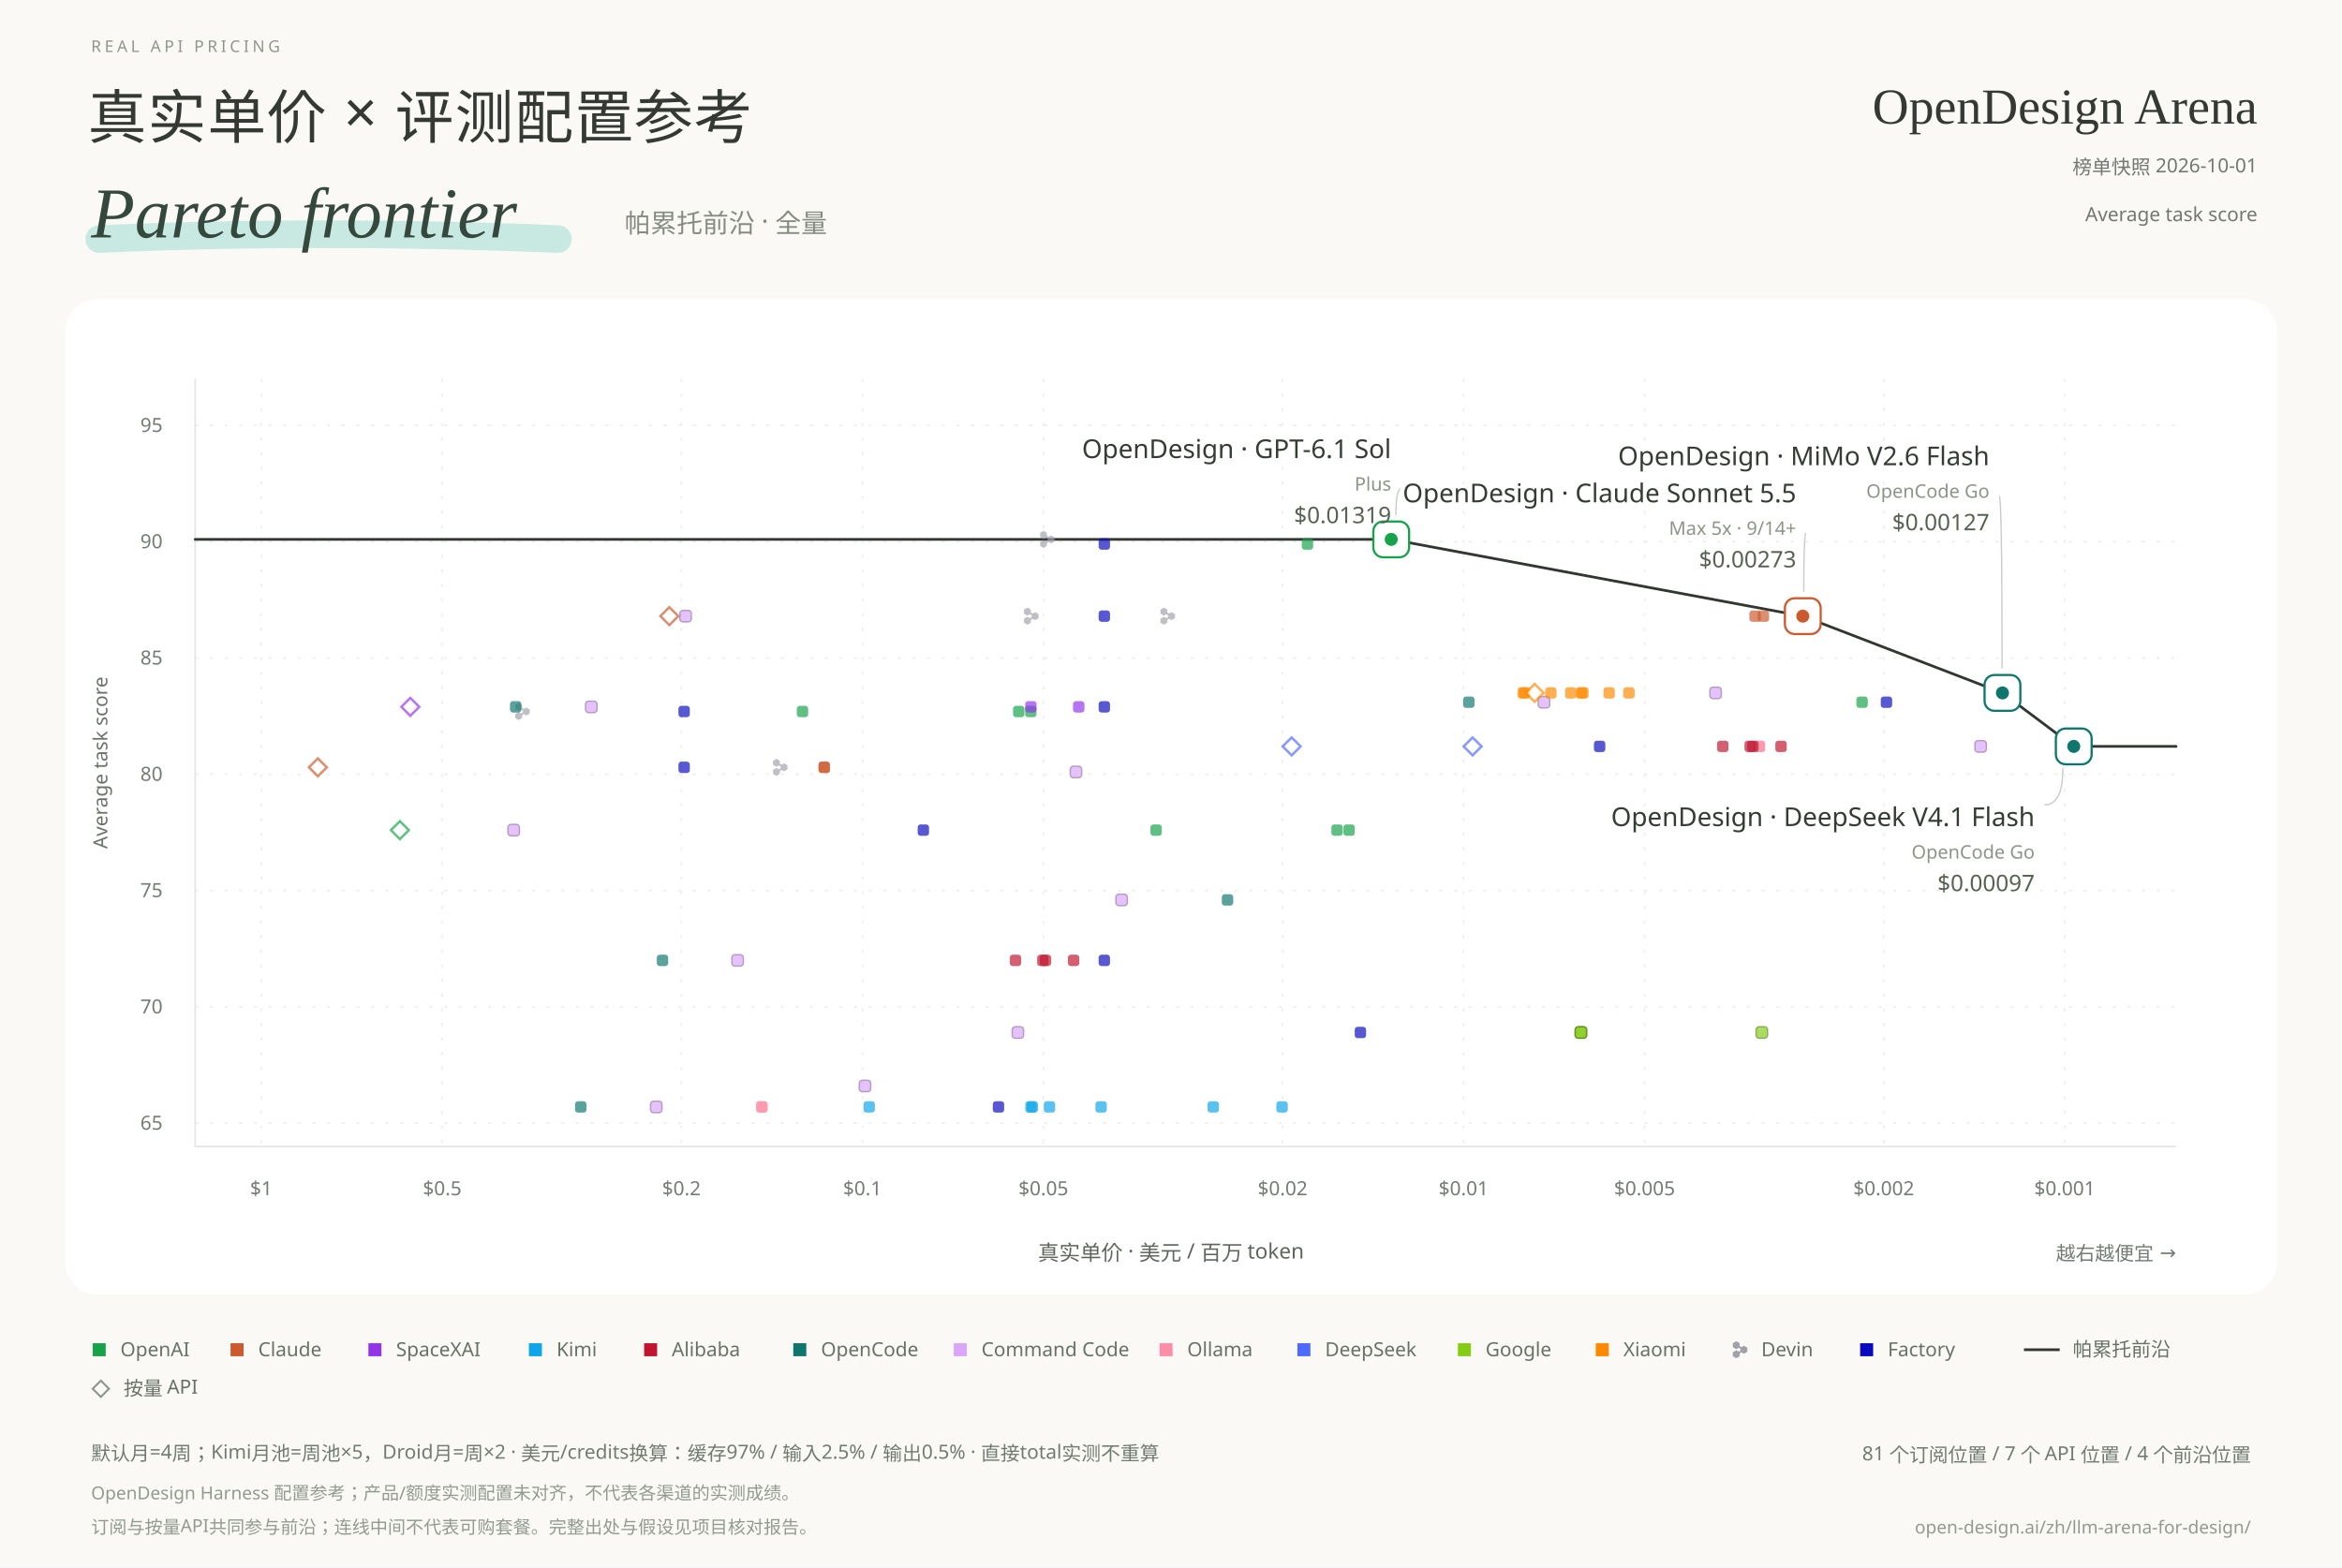
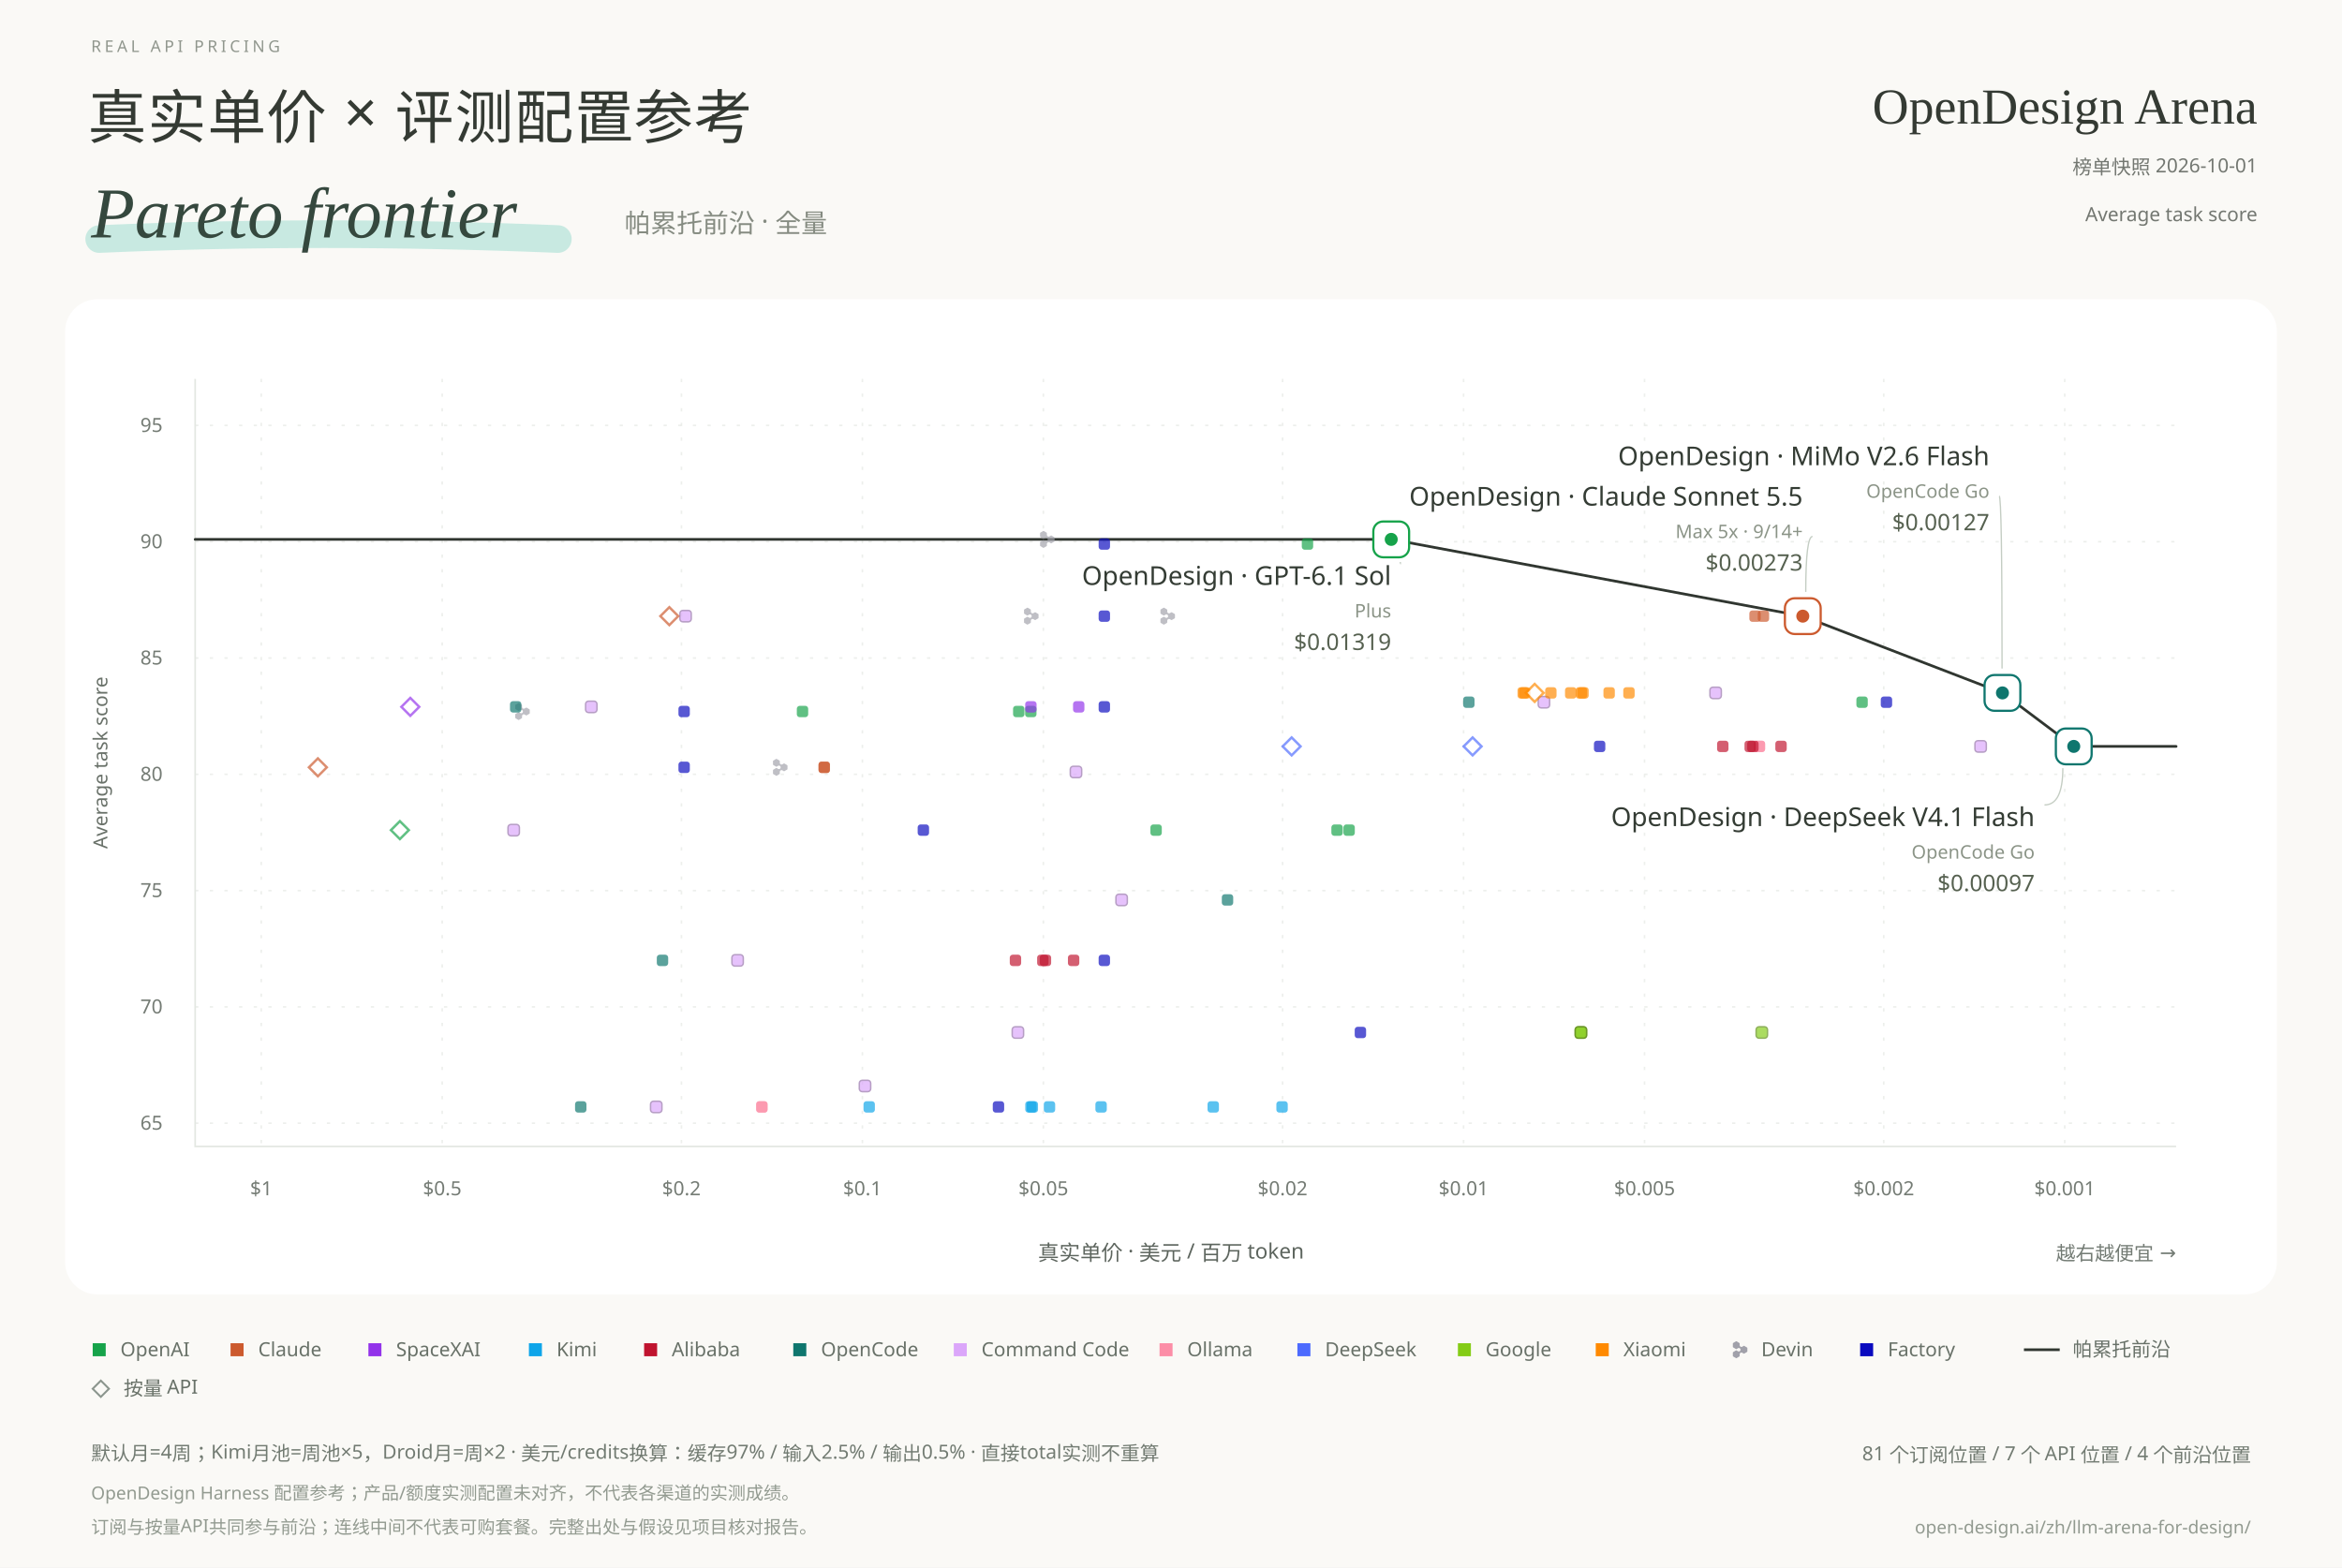
<svg xmlns="http://www.w3.org/2000/svg" width="1440" height="964" viewBox="0 0 1440 964" role="img" aria-labelledby="title desc">
  <style>text{font-family:"Microsoft YaHei","Segoe UI",sans-serif} .serif{font-family:"Times New Roman",serif} .number{font-family:"Segoe UI",sans-serif;font-variant-numeric:tabular-nums} .label-name{paint-order:stroke;stroke:#fff;stroke-width:5px;stroke-linejoin:round} .point:hover{opacity:1}</style>
  <rect width="1440" height="964" fill="#FAF9F6" />
  <text x="56.000" y="32.000" font-size="10" fill="#90968D" text-anchor="start" font-weight="400" letter-spacing="2.1">REAL API PRICING</text>
  <text x="54.000" y="85.000" font-size="36" fill="#343A33" text-anchor="start" font-weight="300" letter-spacing=".8">真实单价 × 评测配置参考</text>
  <path d="M61 147 Q197 141 343 147" stroke="#9FDDD0" stroke-width="17" stroke-linecap="round" opacity=".55" fill="none" />
  <text x="56.000" y="146.000" font-size="44" fill="#35483E" text-anchor="start" font-weight="400" class="serif" font-style="italic">Pareto frontier</text>
  <text x="384.000" y="143.000" font-size="16" fill="#858B81" text-anchor="start" font-weight="300">帕累托前沿 · 全量</text>
  <text x="1388.000" y="76.000" font-size="31" fill="#343A33" text-anchor="end" font-weight="400" class="serif">OpenDesign Arena</text>
  <text x="1388.000" y="107.000" font-size="12" fill="#737771" text-anchor="end" font-weight="400">榜单快照  2026-10-01</text>
  <text x="1388.000" y="136.000" font-size="12" fill="#737771" text-anchor="end" font-weight="400">Average task score</text>
  <rect x="40" y="184" width="1360" height="612" rx="20" fill="#FFFFFF" />
  <path d="M1269.513 233V705" stroke="#E8EBE7" stroke-dasharray="2 7" opacity=".8" />
  <text x="1269.513" y="735.000" font-size="12" fill="#747B74" text-anchor="middle" font-weight="400" class="number">$0.001</text>
  <path d="M1158.244 233V705" stroke="#E8EBE7" stroke-dasharray="2 7" opacity=".8" />
  <text x="1158.244" y="735.000" font-size="12" fill="#747B74" text-anchor="middle" font-weight="400" class="number">$0.002</text>
  <path d="M1011.154 233V705" stroke="#E8EBE7" stroke-dasharray="2 7" opacity=".8" />
  <text x="1011.154" y="735.000" font-size="12" fill="#747B74" text-anchor="middle" font-weight="400" class="number">$0.005</text>
  <path d="M899.885 233V705" stroke="#E8EBE7" stroke-dasharray="2 7" opacity=".8" />
  <text x="899.885" y="735.000" font-size="12" fill="#747B74" text-anchor="middle" font-weight="400" class="number">$0.01</text>
  <path d="M788.615 233V705" stroke="#E8EBE7" stroke-dasharray="2 7" opacity=".8" />
  <text x="788.615" y="735.000" font-size="12" fill="#747B74" text-anchor="middle" font-weight="400" class="number">$0.02</text>
  <path d="M641.526 233V705" stroke="#E8EBE7" stroke-dasharray="2 7" opacity=".8" />
  <text x="641.526" y="735.000" font-size="12" fill="#747B74" text-anchor="middle" font-weight="400" class="number">$0.05</text>
  <path d="M530.256 233V705" stroke="#E8EBE7" stroke-dasharray="2 7" opacity=".8" />
  <text x="530.256" y="735.000" font-size="12" fill="#747B74" text-anchor="middle" font-weight="400" class="number">$0.1</text>
  <path d="M418.987 233V705" stroke="#E8EBE7" stroke-dasharray="2 7" opacity=".8" />
  <text x="418.987" y="735.000" font-size="12" fill="#747B74" text-anchor="middle" font-weight="400" class="number">$0.2</text>
  <path d="M271.897 233V705" stroke="#E8EBE7" stroke-dasharray="2 7" opacity=".8" />
  <text x="271.897" y="735.000" font-size="12" fill="#747B74" text-anchor="middle" font-weight="400" class="number">$0.5</text>
  <path d="M160.628 233V705" stroke="#E8EBE7" stroke-dasharray="2 7" opacity=".8" />
  <text x="160.628" y="735.000" font-size="12" fill="#747B74" text-anchor="middle" font-weight="400" class="number">$1</text>
  <path d="M120 690.697H1338" stroke="#E8EBE7" stroke-dasharray="2 7" opacity=".8" />
  <text x="100.000" y="694.697" font-size="12" fill="#747B74" text-anchor="end" font-weight="400" class="number">65</text>
  <path d="M120 619.182H1338" stroke="#E8EBE7" stroke-dasharray="2 7" opacity=".8" />
  <text x="100.000" y="623.182" font-size="12" fill="#747B74" text-anchor="end" font-weight="400" class="number">70</text>
  <path d="M120 547.667H1338" stroke="#E8EBE7" stroke-dasharray="2 7" opacity=".8" />
  <text x="100.000" y="551.667" font-size="12" fill="#747B74" text-anchor="end" font-weight="400" class="number">75</text>
  <path d="M120 476.152H1338" stroke="#E8EBE7" stroke-dasharray="2 7" opacity=".8" />
  <text x="100.000" y="480.152" font-size="12" fill="#747B74" text-anchor="end" font-weight="400" class="number">80</text>
  <path d="M120 404.636H1338" stroke="#E8EBE7" stroke-dasharray="2 7" opacity=".8" />
  <text x="100.000" y="408.636" font-size="12" fill="#747B74" text-anchor="end" font-weight="400" class="number">85</text>
  <path d="M120 333.121H1338" stroke="#E8EBE7" stroke-dasharray="2 7" opacity=".8" />
  <text x="100.000" y="337.121" font-size="12" fill="#747B74" text-anchor="end" font-weight="400" class="number">90</text>
  <path d="M120 261.606H1338" stroke="#E8EBE7" stroke-dasharray="2 7" opacity=".8" />
  <text x="100.000" y="265.606" font-size="12" fill="#747B74" text-anchor="end" font-weight="400" class="number">95</text>
  <path d="M120 233V705H1338" fill="none" stroke="#E3E7E2" />
  <text x="66.000" y="469.000" font-size="12" fill="#697169" text-anchor="middle" font-weight="400" transform="rotate(-90 66 469.0)">Average task score</text>
  <text x="720.000" y="775.000" font-size="13" fill="#5D655E" text-anchor="middle" font-weight="400">真实单价 · 美元 / 百万 token</text>
  <text x="1338.000" y="775.000" font-size="12" fill="#737B74" text-anchor="end" font-weight="400">越右越便宜 →</text>
  <path id="frontier" d="M120.000,331.691 L855.407,331.691 L1108.461,378.891 L1231.230,426.091 L1275.066,458.988 L1338.000,458.988" fill="none" stroke="#303630" stroke-width="1.65" stroke-linecap="round" stroke-linejoin="round" />
  <g class="point" data-billing="subscription" data-frontier="false" data-price="0.032467532" data-score="77.6" data-x="710.839" data-y="510.479" transform="translate(710.839 510.479)">
    <rect x="-3.5" y="-3.5" width="7" height="7" rx="1.8" fill="#16A34A" opacity=".68" />
  </g>
  <g class="point" data-billing="subscription" data-frontier="false" data-price="0.016233766" data-score="77.6" data-x="822.108" data-y="510.479" transform="translate(822.108 510.479)">
    <rect x="-3.5" y="-3.5" width="7" height="7" rx="1.8" fill="#16A34A" opacity=".68" />
  </g>
  <g class="point" data-billing="subscription" data-frontier="false" data-price="0.015501473" data-score="77.6" data-x="829.517" data-y="510.479" transform="translate(829.517 510.479)">
    <rect x="-3.5" y="-3.5" width="7" height="7" rx="1.8" fill="#16A34A" opacity=".68" />
  </g>
  <g class="point" data-billing="subscription" data-frontier="false" data-price="0.12578616" data-score="82.7" data-x="493.429" data-y="437.533" transform="translate(493.429 437.533)">
    <rect x="-3.5" y="-3.5" width="7" height="7" rx="1.8" fill="#16A34A" opacity=".68" />
  </g>
  <g class="point" data-billing="subscription" data-frontier="false" data-price="0.018181818" data-score="89.9" data-x="803.915" data-y="334.552" transform="translate(803.915 334.552)">
    <rect x="-3.5" y="-3.5" width="7" height="7" rx="1.8" fill="#16A34A" opacity=".68" />
  </g>
  <g class="point" data-billing="subscription" data-frontier="false" data-price="0.0021732044" data-score="83.1" data-x="1144.911" data-y="431.812" transform="translate(1144.911 431.812)">
    <rect x="-3.5" y="-3.5" width="7" height="7" rx="1.8" fill="#16A34A" opacity=".68" />
  </g>
  <g class="point" data-billing="subscription" data-frontier="true" data-price="0.013192612" data-score="90.1" data-x="855.407" data-y="331.691" transform="translate(855.407 331.691)">
    <rect x="-11" y="-11" width="22" height="22" rx="6" fill="#FFF" stroke="#16A34A" stroke-width="1.35" />
    <circle r="4" fill="#16A34A" />
  </g>
  <g class="point" data-billing="subscription" data-frontier="false" data-price="0.052465897" data-score="82.7" data-x="633.798" data-y="437.533" transform="translate(633.798 437.533)">
    <rect x="-3.5" y="-3.5" width="7" height="7" rx="1.8" fill="#16A34A" opacity=".68" />
  </g>
  <g class="point" data-billing="subscription" data-frontier="false" data-price="0.36764706" data-score="82.7" data-x="321.257" data-y="437.533" transform="translate(321.257 437.533)">
    <path transform="translate(-4.46 -5.23) scale(0.091)" d="M0 38.652V14.835C7.06768e-06 13.788 0.546 12.821 1.431 12.298L21.581 0.393C22.467 -0.131 23.558 -0.131 24.444 0.393L44.594 12.298C45.48 12.821 46.025 13.788 46.025 14.835V26.998C46.114 31.04 48.201 34.938 51.872 37.108C55.544 39.277 59.886 39.178 63.351 37.235L73.644 31.153C74.53 30.63 75.621 30.63 76.507 31.153L96.657 43.058C97.543 43.582 98.088 44.549 98.088 45.596V69.406C98.088 70.453 97.543 71.42 96.657 71.943L76.507 83.849C75.621 84.372 74.53 84.372 73.644 83.849L63.434 77.816C59.956 75.828 55.574 75.71 51.873 77.896C48.202 80.065 46.115 83.963 46.026 88.005V100.165C46.026 101.212 45.48 102.179 44.595 102.702L24.445 114.607C23.559 115.131 22.468 115.131 21.582 114.607L1.432 102.702C0.547 102.179 0.001 101.212 0.001 100.165V76.355C0.001 75.308 0.547 74.341 1.432 73.817L21.582 61.912C22.468 61.389 23.559 61.389 24.445 61.912L34.762 68.008C38.222 69.937 42.553 70.031 46.215 67.867C49.916 65.68 52.006 61.737 52.063 57.66C51.975 53.619 49.887 49.303 46.216 47.133C42.545 44.964 38.202 45.063 34.737 47.006L24.397 53.15C23.507 53.679 22.409 53.678 21.52 53.149L1.423 41.184C0.542 40.66 -7.06754e-06 39.695 0 38.652Z" fill="#A1A1AA" opacity="0.68" />
  </g>
  <g class="point" data-billing="subscription" data-frontier="false" data-price="0.05236973" data-score="86.8" data-x="634.092" data-y="378.891" transform="translate(634.092 378.891)">
    <path transform="translate(-4.46 -5.23) scale(0.091)" d="M0 38.652V14.835C7.06768e-06 13.788 0.546 12.821 1.431 12.298L21.581 0.393C22.467 -0.131 23.558 -0.131 24.444 0.393L44.594 12.298C45.48 12.821 46.025 13.788 46.025 14.835V26.998C46.114 31.04 48.201 34.938 51.872 37.108C55.544 39.277 59.886 39.178 63.351 37.235L73.644 31.153C74.53 30.63 75.621 30.63 76.507 31.153L96.657 43.058C97.543 43.582 98.088 44.549 98.088 45.596V69.406C98.088 70.453 97.543 71.42 96.657 71.943L76.507 83.849C75.621 84.372 74.53 84.372 73.644 83.849L63.434 77.816C59.956 75.828 55.574 75.71 51.873 77.896C48.202 80.065 46.115 83.963 46.026 88.005V100.165C46.026 101.212 45.48 102.179 44.595 102.702L24.445 114.607C23.559 115.131 22.468 115.131 21.582 114.607L1.432 102.702C0.547 102.179 0.001 101.212 0.001 100.165V76.355C0.001 75.308 0.547 74.341 1.432 73.817L21.582 61.912C22.468 61.389 23.559 61.389 24.445 61.912L34.762 68.008C38.222 69.937 42.553 70.031 46.215 67.867C49.916 65.68 52.006 61.737 52.063 57.66C51.975 53.619 49.887 49.303 46.216 47.133C42.545 44.964 38.202 45.063 34.737 47.006L24.397 53.15C23.507 53.679 22.409 53.678 21.52 53.149L1.423 41.184C0.542 40.66 -7.06754e-06 39.695 0 38.652Z" fill="#A1A1AA" opacity="0.68" />
  </g>
  <g class="point" data-billing="subscription" data-frontier="false" data-price="0.049248953" data-score="90.1" data-x="643.955" data-y="331.691" transform="translate(643.955 331.691)">
    <path transform="translate(-4.46 -5.23) scale(0.091)" d="M0 38.652V14.835C7.06768e-06 13.788 0.546 12.821 1.431 12.298L21.581 0.393C22.467 -0.131 23.558 -0.131 24.444 0.393L44.594 12.298C45.48 12.821 46.025 13.788 46.025 14.835V26.998C46.114 31.04 48.201 34.938 51.872 37.108C55.544 39.277 59.886 39.178 63.351 37.235L73.644 31.153C74.53 30.63 75.621 30.63 76.507 31.153L96.657 43.058C97.543 43.582 98.088 44.549 98.088 45.596V69.406C98.088 70.453 97.543 71.42 96.657 71.943L76.507 83.849C75.621 84.372 74.53 84.372 73.644 83.849L63.434 77.816C59.956 75.828 55.574 75.71 51.873 77.896C48.202 80.065 46.115 83.963 46.026 88.005V100.165C46.026 101.212 45.48 102.179 44.595 102.702L24.445 114.607C23.559 115.131 22.468 115.131 21.582 114.607L1.432 102.702C0.547 102.179 0.001 101.212 0.001 100.165V76.355C0.001 75.308 0.547 74.341 1.432 73.817L21.582 61.912C22.468 61.389 23.559 61.389 24.445 61.912L34.762 68.008C38.222 69.937 42.553 70.031 46.215 67.867C49.916 65.68 52.006 61.737 52.063 57.66C51.975 53.619 49.887 49.303 46.216 47.133C42.545 44.964 38.202 45.063 34.737 47.006L24.397 53.15C23.507 53.679 22.409 53.678 21.52 53.149L1.423 41.184C0.542 40.66 -7.06754e-06 39.695 0 38.652Z" fill="#A1A1AA" opacity="0.68" />
  </g>
  <g class="point" data-billing="subscription" data-frontier="false" data-price="0.031055901" data-score="86.8" data-x="717.974" data-y="378.891" transform="translate(717.974 378.891)">
    <path transform="translate(-4.46 -5.23) scale(0.091)" d="M0 38.652V14.835C7.06768e-06 13.788 0.546 12.821 1.431 12.298L21.581 0.393C22.467 -0.131 23.558 -0.131 24.444 0.393L44.594 12.298C45.48 12.821 46.025 13.788 46.025 14.835V26.998C46.114 31.04 48.201 34.938 51.872 37.108C55.544 39.277 59.886 39.178 63.351 37.235L73.644 31.153C74.53 30.63 75.621 30.63 76.507 31.153L96.657 43.058C97.543 43.582 98.088 44.549 98.088 45.596V69.406C98.088 70.453 97.543 71.42 96.657 71.943L76.507 83.849C75.621 84.372 74.53 84.372 73.644 83.849L63.434 77.816C59.956 75.828 55.574 75.71 51.873 77.896C48.202 80.065 46.115 83.963 46.026 88.005V100.165C46.026 101.212 45.48 102.179 44.595 102.702L24.445 114.607C23.559 115.131 22.468 115.131 21.582 114.607L1.432 102.702C0.547 102.179 0.001 101.212 0.001 100.165V76.355C0.001 75.308 0.547 74.341 1.432 73.817L21.582 61.912C22.468 61.389 23.559 61.389 24.445 61.912L34.762 68.008C38.222 69.937 42.553 70.031 46.215 67.867C49.916 65.68 52.006 61.737 52.063 57.66C51.975 53.619 49.887 49.303 46.216 47.133C42.545 44.964 38.202 45.063 34.737 47.006L24.397 53.15C23.507 53.679 22.409 53.678 21.52 53.149L1.423 41.184C0.542 40.66 -7.06754e-06 39.695 0 38.652Z" fill="#A1A1AA" opacity="0.68" />
  </g>
  <g class="point" data-billing="subscription" data-frontier="false" data-price="0.1369863" data-score="80.3" data-x="479.737" data-y="471.861" transform="translate(479.737 471.861)">
    <path transform="translate(-4.46 -5.23) scale(0.091)" d="M0 38.652V14.835C7.06768e-06 13.788 0.546 12.821 1.431 12.298L21.581 0.393C22.467 -0.131 23.558 -0.131 24.444 0.393L44.594 12.298C45.48 12.821 46.025 13.788 46.025 14.835V26.998C46.114 31.04 48.201 34.938 51.872 37.108C55.544 39.277 59.886 39.178 63.351 37.235L73.644 31.153C74.53 30.63 75.621 30.63 76.507 31.153L96.657 43.058C97.543 43.582 98.088 44.549 98.088 45.596V69.406C98.088 70.453 97.543 71.42 96.657 71.943L76.507 83.849C75.621 84.372 74.53 84.372 73.644 83.849L63.434 77.816C59.956 75.828 55.574 75.71 51.873 77.896C48.202 80.065 46.115 83.963 46.026 88.005V100.165C46.026 101.212 45.48 102.179 44.595 102.702L24.445 114.607C23.559 115.131 22.468 115.131 21.582 114.607L1.432 102.702C0.547 102.179 0.001 101.212 0.001 100.165V76.355C0.001 75.308 0.547 74.341 1.432 73.817L21.582 61.912C22.468 61.389 23.559 61.389 24.445 61.912L34.762 68.008C38.222 69.937 42.553 70.031 46.215 67.867C49.916 65.68 52.006 61.737 52.063 57.66C51.975 53.619 49.887 49.303 46.216 47.133C42.545 44.964 38.202 45.063 34.737 47.006L24.397 53.15C23.507 53.679 22.409 53.678 21.52 53.149L1.423 41.184C0.542 40.66 -7.06754e-06 39.695 0 38.652Z" fill="#A1A1AA" opacity="0.68" />
  </g>
  <g class="point" data-billing="subscription" data-frontier="false" data-price="0.0063784301" data-score="68.9" data-x="972.068" data-y="634.915" transform="translate(972.068 634.915)">
    <rect x="-3.5" y="-3.5" width="7" height="7" rx="1.8" fill="#84CC16" opacity=".68" stroke="#5A8B0F" stroke-width=".9" />
  </g>
  <g class="point" data-billing="subscription" data-frontier="false" data-price="0.0063809828" data-score="68.9" data-x="972.004" data-y="634.915" transform="translate(972.004 634.915)">
    <rect x="-3.5" y="-3.5" width="7" height="7" rx="1.8" fill="#84CC16" opacity=".68" stroke="#5A8B0F" stroke-width=".9" />
  </g>
  <g class="point" data-billing="subscription" data-frontier="false" data-price="0.0031906509" data-score="68.9" data-x="1083.265" data-y="634.915" transform="translate(1083.265 634.915)">
    <rect x="-3.5" y="-3.5" width="7" height="7" rx="1.8" fill="#84CC16" opacity=".68" stroke="#5A8B0F" stroke-width=".9" />
  </g>
  <g class="point" data-billing="subscription" data-frontier="false" data-price="0.11574074" data-score="80.3" data-x="506.790" data-y="471.861" transform="translate(506.790 471.861)">
    <rect x="-3.5" y="-3.5" width="7" height="7" rx="1.8" fill="#CC5A2E" opacity=".68" />
  </g>
  <g class="point" data-billing="subscription" data-frontier="false" data-price="0.052447552" data-score="82.9" data-x="633.854" data-y="434.673" transform="translate(633.854 434.673)">
    <rect x="-3.5" y="-3.5" width="7" height="7" rx="1.8" fill="#9333EA" opacity=".68" />
  </g>
  <g class="point" data-billing="subscription" data-frontier="false" data-price="0.043668122" data-score="82.9" data-x="663.262" data-y="434.673" transform="translate(663.262 434.673)">
    <rect x="-3.5" y="-3.5" width="7" height="7" rx="1.8" fill="#9333EA" opacity=".68" />
  </g>
  <g class="point" data-billing="subscription" data-frontier="false" data-price="0.02004111" data-score="65.7" data-x="788.286" data-y="680.685" transform="translate(788.286 680.685)">
    <rect x="-3.5" y="-3.5" width="7" height="7" rx="1.8" fill="#0EA5E9" opacity=".68" />
  </g>
  <g class="point" data-billing="subscription" data-frontier="false" data-price="0.048843188" data-score="65.7" data-x="645.283" data-y="680.685" transform="translate(645.283 680.685)">
    <rect x="-3.5" y="-3.5" width="7" height="7" rx="1.8" fill="#0EA5E9" opacity=".68" />
  </g>
  <g class="point" data-billing="subscription" data-frontier="false" data-price="0.026086957" data-score="65.7" data-x="745.963" data-y="680.685" transform="translate(745.963 680.685)">
    <rect x="-3.5" y="-3.5" width="7" height="7" rx="1.8" fill="#0EA5E9" opacity=".68" />
  </g>
  <g class="point" data-billing="subscription" data-frontier="false" data-price="0.097435897" data-score="65.7" data-x="534.426" data-y="680.685" transform="translate(534.426 680.685)">
    <rect x="-3.5" y="-3.5" width="7" height="7" rx="1.8" fill="#0EA5E9" opacity=".68" />
  </g>
  <g class="point" data-billing="subscription" data-frontier="false" data-price="0.04008222" data-score="65.7" data-x="677.017" data-y="680.685" transform="translate(677.017 680.685)">
    <rect x="-3.5" y="-3.5" width="7" height="7" rx="1.8" fill="#0EA5E9" opacity=".68" />
  </g>
  <g class="point" data-billing="subscription" data-frontier="false" data-price="0.052160169" data-score="65.7" data-x="634.736" data-y="680.685" transform="translate(634.736 680.685)">
    <rect x="-3.5" y="-3.5" width="7" height="7" rx="1.8" fill="#0EA5E9" opacity=".68" />
  </g>
  <g class="point" data-billing="subscription" data-frontier="false" data-price="0.052437418" data-score="65.7" data-x="633.885" data-y="680.685" transform="translate(633.885 680.685)">
    <rect x="-3.5" y="-3.5" width="7" height="7" rx="1.8" fill="#0EA5E9" opacity=".68" />
  </g>
  <g class="point" data-billing="subscription" data-frontier="false" data-price="0.37735849" data-score="82.9" data-x="317.072" data-y="434.673" transform="translate(317.072 434.673)">
    <rect x="-3.5" y="-3.5" width="7" height="7" rx="1.8" fill="#0F766E" opacity=".68" />
  </g>
  <g class="point" data-billing="subscription" data-frontier="false" data-price="0.0098000784" data-score="83.1" data-x="903.127" data-y="431.812" transform="translate(903.127 431.812)">
    <rect x="-3.5" y="-3.5" width="7" height="7" rx="1.8" fill="#0F766E" opacity=".68" />
  </g>
  <g class="point" data-billing="subscription" data-frontier="false" data-price="0.29411765" data-score="65.7" data-x="357.078" data-y="680.685" transform="translate(357.078 680.685)">
    <rect x="-3.5" y="-3.5" width="7" height="7" rx="1.8" fill="#0F766E" opacity=".68" />
  </g>
  <g class="point" data-billing="subscription" data-frontier="true" data-price="0.0012693255" data-score="83.5" data-x="1231.230" data-y="426.091" transform="translate(1231.230 426.091)">
    <rect x="-11" y="-11" width="22" height="22" rx="6" fill="#FFF" stroke="#0F766E" stroke-width="1.35" />
    <circle r="4" fill="#0F766E" />
  </g>
  <g class="point" data-billing="subscription" data-frontier="false" data-price="0.21505376" data-score="72" data-x="407.338" data-y="590.576" transform="translate(407.338 590.576)">
    <rect x="-3.5" y="-3.5" width="7" height="7" rx="1.8" fill="#0F766E" opacity=".68" />
  </g>
  <g class="point" data-billing="subscription" data-frontier="true" data-price="0.00096599691" data-score="81.2" data-x="1275.066" data-y="458.988" transform="translate(1275.066 458.988)">
    <rect x="-11" y="-11" width="22" height="22" rx="6" fill="#FFF" stroke="#0F766E" stroke-width="1.35" />
    <circle r="4" fill="#0F766E" />
  </g>
  <g class="point" data-billing="subscription" data-frontier="false" data-price="0.024697456" data-score="74.6" data-x="754.749" data-y="553.388" transform="translate(754.749 553.388)">
    <rect x="-3.5" y="-3.5" width="7" height="7" rx="1.8" fill="#0F766E" opacity=".68" />
  </g>
  <g class="point" data-billing="subscription" data-frontier="false" data-price="0.38022814" data-score="77.6" data-x="315.856" data-y="510.479" transform="translate(315.856 510.479)">
    <rect x="-3.5" y="-3.5" width="7" height="7" rx="1.8" fill="#DBA6FA" opacity=".68" stroke="#9571AA" stroke-width=".9" />
  </g>
  <g class="point" data-billing="subscription" data-frontier="false" data-price="0.0013799956" data-score="81.2" data-x="1217.810" data-y="458.988" transform="translate(1217.810 458.988)">
    <rect x="-3.5" y="-3.5" width="7" height="7" rx="1.8" fill="#DBA6FA" opacity=".68" stroke="#9571AA" stroke-width=".9" />
  </g>
  <g class="point" data-billing="subscription" data-frontier="false" data-price="0.055126792" data-score="68.9" data-x="625.856" data-y="634.915" transform="translate(625.856 634.915)">
    <rect x="-3.5" y="-3.5" width="7" height="7" rx="1.8" fill="#DBA6FA" opacity=".68" stroke="#9571AA" stroke-width=".9" />
  </g>
  <g class="point" data-billing="subscription" data-frontier="false" data-price="0.16129032" data-score="72" data-x="453.518" data-y="590.576" transform="translate(453.518 590.576)">
    <rect x="-3.5" y="-3.5" width="7" height="7" rx="1.8" fill="#DBA6FA" opacity=".68" stroke="#9571AA" stroke-width=".9" />
  </g>
  <g class="point" data-billing="subscription" data-frontier="false" data-price="0.28248588" data-score="82.9" data-x="363.555" data-y="434.673" transform="translate(363.555 434.673)">
    <rect x="-3.5" y="-3.5" width="7" height="7" rx="1.8" fill="#DBA6FA" opacity=".68" stroke="#9571AA" stroke-width=".9" />
  </g>
  <g class="point" data-billing="subscription" data-frontier="false" data-price="0.0073502389" data-score="83.1" data-x="949.303" data-y="431.812" transform="translate(949.303 431.812)">
    <rect x="-3.5" y="-3.5" width="7" height="7" rx="1.8" fill="#DBA6FA" opacity=".68" stroke="#9571AA" stroke-width=".9" />
  </g>
  <g class="point" data-billing="subscription" data-frontier="false" data-price="0.03705076" data-score="74.6" data-x="689.641" data-y="553.388" transform="translate(689.641 553.388)">
    <rect x="-3.5" y="-3.5" width="7" height="7" rx="1.8" fill="#DBA6FA" opacity=".68" stroke="#9571AA" stroke-width=".9" />
  </g>
  <g class="point" data-billing="subscription" data-frontier="false" data-price="0.044130627" data-score="80.1" data-x="661.570" data-y="474.721" transform="translate(661.570 474.721)">
    <rect x="-3.5" y="-3.5" width="7" height="7" rx="1.8" fill="#DBA6FA" opacity=".68" stroke="#9571AA" stroke-width=".9" />
  </g>
  <g class="point" data-billing="subscription" data-frontier="false" data-price="0.099009901" data-score="66.6" data-x="531.854" data-y="667.812" transform="translate(531.854 667.812)">
    <rect x="-3.5" y="-3.5" width="7" height="7" rx="1.8" fill="#DBA6FA" opacity=".68" stroke="#9571AA" stroke-width=".9" />
  </g>
  <g class="point" data-billing="subscription" data-frontier="false" data-price="0.22026432" data-score="65.7" data-x="403.494" data-y="680.685" transform="translate(403.494 680.685)">
    <rect x="-3.5" y="-3.5" width="7" height="7" rx="1.8" fill="#DBA6FA" opacity=".68" stroke="#9571AA" stroke-width=".9" />
  </g>
  <g class="point" data-billing="subscription" data-frontier="false" data-price="0.0038079281" data-score="83.5" data-x="1054.874" data-y="426.091" transform="translate(1054.874 426.091)">
    <rect x="-3.5" y="-3.5" width="7" height="7" rx="1.8" fill="#DBA6FA" opacity=".68" stroke="#9571AA" stroke-width=".9" />
  </g>
  <g class="point" data-billing="subscription" data-frontier="false" data-price="0.19685039" data-score="86.8" data-x="421.535" data-y="378.891" transform="translate(421.535 378.891)">
    <rect x="-3.5" y="-3.5" width="7" height="7" rx="1.8" fill="#DBA6FA" opacity=".68" stroke="#9571AA" stroke-width=".9" />
  </g>
  <g class="point" data-billing="subscription" data-frontier="false" data-price="0.0032199897" data-score="81.2" data-x="1081.796" data-y="458.988" transform="translate(1081.796 458.988)">
    <rect x="-3.5" y="-3.5" width="7" height="7" rx="1.8" fill="#FC8EA7" opacity=".68" />
  </g>
  <g class="point" data-billing="subscription" data-frontier="false" data-price="0.14695077" data-score="65.7" data-x="468.465" data-y="680.685" transform="translate(468.465 680.685)">
    <rect x="-3.5" y="-3.5" width="7" height="7" rx="1.8" fill="#FC8EA7" opacity=".68" />
  </g>
  <g class="point" data-billing="subscription" data-frontier="false" data-price="0.0032200001" data-score="81.2" data-x="1081.795" data-y="458.988" transform="translate(1081.795 458.988)">
    <rect x="-3.5" y="-3.5" width="7" height="7" rx="1.8" fill="#FC8EA7" opacity=".68" />
  </g>
  <g class="point" data-billing="subscription" data-frontier="false" data-price="0.14699397" data-score="65.7" data-x="468.418" data-y="680.685" transform="translate(468.418 680.685)">
    <rect x="-3.5" y="-3.5" width="7" height="7" rx="1.8" fill="#FC8EA7" opacity=".68" />
  </g>
  <g class="point" data-billing="subscription" data-frontier="false" data-price="0.0079575597" data-score="83.5" data-x="936.559" data-y="426.091" transform="translate(936.559 426.091)">
    <rect x="-3.5" y="-3.5" width="7" height="7" rx="1.8" fill="#FF8A00" opacity=".68" />
  </g>
  <g class="point" data-billing="subscription" data-frontier="false" data-price="0.0063694268" data-score="83.5" data-x="972.295" data-y="426.091" transform="translate(972.295 426.091)">
    <rect x="-3.5" y="-3.5" width="7" height="7" rx="1.8" fill="#FF8A00" opacity=".68" />
  </g>
  <g class="point" data-billing="subscription" data-frontier="false" data-price="0.0079129575" data-score="83.5" data-x="937.462" data-y="426.091" transform="translate(937.462 426.091)">
    <rect x="-3.5" y="-3.5" width="7" height="7" rx="1.8" fill="#FF8A00" opacity=".68" />
  </g>
  <g class="point" data-billing="subscription" data-frontier="false" data-price="0.0063291139" data-score="83.5" data-x="973.314" data-y="426.091" transform="translate(973.314 426.091)">
    <rect x="-3.5" y="-3.5" width="7" height="7" rx="1.8" fill="#FF8A00" opacity=".68" />
  </g>
  <g class="point" data-billing="subscription" data-frontier="false" data-price="0.0071581961" data-score="83.5" data-x="953.553" data-y="426.091" transform="translate(953.553 426.091)">
    <rect x="-3.5" y="-3.5" width="7" height="7" rx="1.8" fill="#FF8A00" opacity=".68" />
  </g>
  <g class="point" data-billing="subscription" data-frontier="false" data-price="0.005726065" data-score="83.5" data-x="989.388" data-y="426.091" transform="translate(989.388 426.091)">
    <rect x="-3.5" y="-3.5" width="7" height="7" rx="1.8" fill="#FF8A00" opacity=".68" />
  </g>
  <g class="point" data-billing="subscription" data-frontier="false" data-price="0.0066339392" data-score="83.5" data-x="965.763" data-y="426.091" transform="translate(965.763 426.091)">
    <rect x="-3.5" y="-3.5" width="7" height="7" rx="1.8" fill="#FF8A00" opacity=".68" />
  </g>
  <g class="point" data-billing="subscription" data-frontier="false" data-price="0.0053072922" data-score="83.5" data-x="1001.579" data-y="426.091" transform="translate(1001.579 426.091)">
    <rect x="-3.5" y="-3.5" width="7" height="7" rx="1.8" fill="#FF8A00" opacity=".68" />
  </g>
  <g class="point" data-billing="subscription" data-frontier="false" data-price="0.055641349" data-score="72" data-x="624.365" data-y="590.576" transform="translate(624.365 590.576)">
    <rect x="-3.5" y="-3.5" width="7" height="7" rx="1.8" fill="#C0142F" opacity=".68" />
  </g>
  <g class="point" data-billing="subscription" data-frontier="false" data-price="0.0037051233" data-score="81.2" data-x="1059.267" data-y="458.988" transform="translate(1059.267 458.988)">
    <rect x="-3.5" y="-3.5" width="7" height="7" rx="1.8" fill="#C0142F" opacity=".68" />
  </g>
  <g class="point" data-billing="subscription" data-frontier="false" data-price="0.050103835" data-score="72" data-x="641.193" data-y="590.576" transform="translate(641.193 590.576)">
    <rect x="-3.5" y="-3.5" width="7" height="7" rx="1.8" fill="#C0142F" opacity=".68" />
  </g>
  <g class="point" data-billing="subscription" data-frontier="false" data-price="0.0033356666" data-score="81.2" data-x="1076.130" data-y="458.988" transform="translate(1076.130 458.988)">
    <rect x="-3.5" y="-3.5" width="7" height="7" rx="1.8" fill="#C0142F" opacity=".68" />
  </g>
  <g class="point" data-billing="subscription" data-frontier="false" data-price="0.049601854" data-score="72" data-x="642.809" data-y="590.576" transform="translate(642.809 590.576)">
    <rect x="-3.5" y="-3.5" width="7" height="7" rx="1.8" fill="#C0142F" opacity=".68" />
  </g>
  <g class="point" data-billing="subscription" data-frontier="false" data-price="0.0033013599" data-score="81.2" data-x="1077.789" data-y="458.988" transform="translate(1077.789 458.988)">
    <rect x="-3.5" y="-3.5" width="7" height="7" rx="1.8" fill="#C0142F" opacity=".68" />
  </g>
  <g class="point" data-billing="subscription" data-frontier="false" data-price="0.044530306" data-score="72" data-x="660.123" data-y="590.576" transform="translate(660.123 590.576)">
    <rect x="-3.5" y="-3.5" width="7" height="7" rx="1.8" fill="#C0142F" opacity=".68" />
  </g>
  <g class="point" data-billing="subscription" data-frontier="false" data-price="0.0029640987" data-score="81.2" data-x="1095.088" data-y="458.988" transform="translate(1095.088 458.988)">
    <rect x="-3.5" y="-3.5" width="7" height="7" rx="1.8" fill="#C0142F" opacity=".68" />
  </g>
  <g class="point" data-billing="subscription" data-frontier="false" data-price="0.11575414" data-score="80.3" data-x="506.771" data-y="471.861" transform="translate(506.771 471.861)">
    <rect x="-3.5" y="-3.5" width="7" height="7" rx="1.8" fill="#CC5A2E" opacity=".68" />
  </g>
  <g class="point" data-billing="subscription" data-frontier="false" data-price="0.0032743942" data-score="86.8" data-x="1079.106" data-y="378.891" transform="translate(1079.106 378.891)">
    <rect x="-3.5" y="-3.5" width="7" height="7" rx="1.8" fill="#CC5A2E" opacity=".68" />
  </g>
  <g class="point" data-billing="subscription" data-frontier="false" data-price="0.0031707781" data-score="86.8" data-x="1084.268" data-y="378.891" transform="translate(1084.268 378.891)">
    <rect x="-3.5" y="-3.5" width="7" height="7" rx="1.8" fill="#CC5A2E" opacity=".68" />
  </g>
  <g class="point" data-billing="subscription" data-frontier="true" data-price="0.0027271736" data-score="86.8" data-x="1108.461" data-y="378.891" transform="translate(1108.461 378.891)">
    <rect x="-11" y="-11" width="22" height="22" rx="6" fill="#FFF" stroke="#CC5A2E" stroke-width="1.35" />
    <circle r="4" fill="#CC5A2E" />
  </g>
  <g class="point" data-billing="subscription" data-frontier="false" data-price="0.054945055" data-score="82.7" data-x="626.386" data-y="437.533" transform="translate(626.386 437.533)">
    <rect x="-3.5" y="-3.5" width="7" height="7" rx="1.8" fill="#16A34A" opacity=".68" />
  </g>
  <g class="point" data-billing="subscription" data-frontier="false" data-price="0.19794141" data-score="80.3" data-x="420.648" data-y="471.861" transform="translate(420.648 471.861)">
    <rect x="-3.5" y="-3.5" width="7" height="7" rx="1.8" fill="#0A0ABF" opacity=".68" />
  </g>
  <g class="point" data-billing="subscription" data-frontier="false" data-price="0.039588282" data-score="86.8" data-x="679.007" data-y="378.891" transform="translate(679.007 378.891)">
    <rect x="-3.5" y="-3.5" width="7" height="7" rx="1.8" fill="#0A0ABF" opacity=".68" />
  </g>
  <g class="point" data-billing="subscription" data-frontier="false" data-price="0.19794141" data-score="82.7" data-x="420.648" data-y="437.533" transform="translate(420.648 437.533)">
    <rect x="-3.5" y="-3.5" width="7" height="7" rx="1.8" fill="#0A0ABF" opacity=".68" />
  </g>
  <g class="point" data-billing="subscription" data-frontier="false" data-price="0.039588282" data-score="89.9" data-x="679.007" data-y="334.552" transform="translate(679.007 334.552)">
    <rect x="-3.5" y="-3.5" width="7" height="7" rx="1.8" fill="#0A0ABF" opacity=".68" />
  </g>
  <g class="point" data-billing="subscription" data-frontier="false" data-price="0.0019794141" data-score="83.1" data-x="1159.905" data-y="431.812" transform="translate(1159.905 431.812)">
    <rect x="-3.5" y="-3.5" width="7" height="7" rx="1.8" fill="#0A0ABF" opacity=".68" />
  </g>
  <g class="point" data-billing="subscription" data-frontier="false" data-price="0.079176564" data-score="77.6" data-x="567.738" data-y="510.479" transform="translate(567.738 510.479)">
    <rect x="-3.5" y="-3.5" width="7" height="7" rx="1.8" fill="#0A0ABF" opacity=".68" />
  </g>
  <g class="point" data-billing="subscription" data-frontier="false" data-price="0.014845606" data-score="68.9" data-x="836.457" data-y="634.915" transform="translate(836.457 634.915)">
    <rect x="-3.5" y="-3.5" width="7" height="7" rx="1.8" fill="#0A0ABF" opacity=".68" />
  </g>
  <g class="point" data-billing="subscription" data-frontier="false" data-price="0.039588282" data-score="82.9" data-x="679.007" data-y="434.673" transform="translate(679.007 434.673)">
    <rect x="-3.5" y="-3.5" width="7" height="7" rx="1.8" fill="#0A0ABF" opacity=".68" />
  </g>
  <g class="point" data-billing="subscription" data-frontier="false" data-price="0.059382423" data-score="65.7" data-x="613.919" data-y="680.685" transform="translate(613.919 680.685)">
    <rect x="-3.5" y="-3.5" width="7" height="7" rx="1.8" fill="#0A0ABF" opacity=".68" />
  </g>
  <g class="point" data-billing="subscription" data-frontier="false" data-price="0.039588282" data-score="72" data-x="679.007" data-y="590.576" transform="translate(679.007 590.576)">
    <rect x="-3.5" y="-3.5" width="7" height="7" rx="1.8" fill="#0A0ABF" opacity=".68" />
  </g>
  <g class="point" data-billing="subscription" data-frontier="false" data-price="0.0059382423" data-score="81.2" data-x="983.547" data-y="458.988" transform="translate(983.547 458.988)">
    <rect x="-3.5" y="-3.5" width="7" height="7" rx="1.8" fill="#0A0ABF" opacity=".68" />
  </g>
  <g class="point" data-billing="metered" data-frontier="false" data-price="0.00966" data-score="81.2" data-x="905.438" data-y="458.988" transform="translate(905.438 458.988)">
    <path d="M0 -5.5L5.5 0 0 5.5 -5.5 0Z" fill="white" stroke="#4D6BFE" stroke-width="1.5" opacity=".68" />
  </g>
  <g class="point" data-billing="metered" data-frontier="false" data-price="0.01932" data-score="81.2" data-x="794.168" data-y="458.988" transform="translate(794.168 458.988)">
    <path d="M0 -5.5L5.5 0 0 5.5 -5.5 0Z" fill="white" stroke="#4D6BFE" stroke-width="1.5" opacity=".68" />
  </g>
  <g class="point" data-billing="metered" data-frontier="false" data-price="0.588" data-score="77.6" data-x="245.873" data-y="510.479" transform="translate(245.873 510.479)">
    <path d="M0 -5.5L5.5 0 0 5.5 -5.5 0Z" fill="white" stroke="#16A34A" stroke-width="1.5" opacity=".68" />
  </g>
  <g class="point" data-billing="metered" data-frontier="false" data-price="0.565" data-score="82.9" data-x="252.278" data-y="434.673" transform="translate(252.278 434.673)">
    <path d="M0 -5.5L5.5 0 0 5.5 -5.5 0Z" fill="white" stroke="#9333EA" stroke-width="1.5" opacity=".68" />
  </g>
  <g class="point" data-billing="metered" data-frontier="false" data-price="0.007616" data-score="83.5" data-x="943.602" data-y="426.091" transform="translate(943.602 426.091)">
    <path d="M0 -5.5L5.5 0 0 5.5 -5.5 0Z" fill="white" stroke="#FF8A00" stroke-width="1.5" opacity=".68" />
  </g>
  <g class="point" data-billing="metered" data-frontier="false" data-price="0.805" data-score="80.3" data-x="195.449" data-y="471.861" transform="translate(195.449 471.861)">
    <path d="M0 -5.5L5.5 0 0 5.5 -5.5 0Z" fill="white" stroke="#CC5A2E" stroke-width="1.5" opacity=".68" />
  </g>
  <g class="point" data-billing="metered" data-frontier="false" data-price="0.2095" data-score="86.8" data-x="411.538" data-y="378.891" transform="translate(411.538 378.891)">
    <path d="M0 -5.5L5.5 0 0 5.5 -5.5 0Z" fill="white" stroke="#CC5A2E" stroke-width="1.5" opacity=".68" />
  </g>
  <g class="front-label" data-model="gpt-6.1-sol">
-     <path d="M858.257,316.964Q858.257,300.691 861.407,300.691" stroke="#C4CDC3" stroke-width=".8" fill="none" />
-     <text x="855.407" y="281.691" font-size="16" fill="#343C34" text-anchor="end" font-weight="400" class="label-name">OpenDesign · GPT-6.1 Sol</text>
-     <text x="855.407" y="301.691" font-size="11.5" fill="#8B9487" text-anchor="end" font-weight="400">Plus</text>
-     <text x="855.407" y="321.691" font-size="14" fill="#566150" text-anchor="end" font-weight="400" class="number">$0.01319</text>
+     <path d="M860.978,345.618Q860.978,346.691 861.407,346.691" stroke="#C4CDC3" stroke-width=".8" fill="none" />
+     <text x="855.407" y="359.691" font-size="16" fill="#343C34" text-anchor="end" font-weight="400" class="label-name">OpenDesign · GPT-6.1 Sol</text>
+     <text x="855.407" y="379.691" font-size="11.5" fill="#8B9487" text-anchor="end" font-weight="400">Plus</text>
+     <text x="855.407" y="399.691" font-size="14" fill="#566150" text-anchor="end" font-weight="400" class="number">$0.01319</text>
  </g>
  <g class="front-label" data-model="claude-sonnet-5.5">
-     <path d="M1109.049,363.902Q1109.049,327.891 1110.461,327.891" stroke="#C4CDC3" stroke-width=".8" fill="none" />
-     <text x="1104.461" y="308.891" font-size="16" fill="#343C34" text-anchor="end" font-weight="400" class="label-name">OpenDesign · Claude Sonnet 5.5</text>
-     <text x="1104.461" y="328.891" font-size="11.5" fill="#8B9487" text-anchor="end" font-weight="400">Max 5x · 9/14+</text>
-     <text x="1104.461" y="348.891" font-size="14" fill="#566150" text-anchor="end" font-weight="400" class="number">$0.00273</text>
+     <path d="M1110.284,364.002Q1110.284,329.891 1114.461,329.891" stroke="#C4CDC3" stroke-width=".8" fill="none" />
+     <text x="1108.461" y="310.891" font-size="16" fill="#343C34" text-anchor="end" font-weight="400" class="label-name">OpenDesign · Claude Sonnet 5.5</text>
+     <text x="1108.461" y="330.891" font-size="11.5" fill="#8B9487" text-anchor="end" font-weight="400">Max 5x · 9/14+</text>
+     <text x="1108.461" y="350.891" font-size="14" fill="#566150" text-anchor="end" font-weight="400" class="number">$0.00273</text>
  </g>
  <g class="front-label" data-model="mimo-v2.6-flash">
    <path d="M1230.982,411.093Q1230.982,305.091 1229.230,305.091" stroke="#C4CDC3" stroke-width=".8" fill="none" />
    <text x="1223.230" y="286.091" font-size="16" fill="#343C34" text-anchor="end" font-weight="400" class="label-name">OpenDesign · MiMo V2.6 Flash</text>
    <text x="1223.230" y="306.091" font-size="11.5" fill="#8B9487" text-anchor="end" font-weight="400">OpenCode Go</text>
    <text x="1223.230" y="326.091" font-size="14" fill="#566150" text-anchor="end" font-weight="400" class="number">$0.00127</text>
  </g>
  <g class="front-label" data-model="deepseek-v4.1-flash">
    <path d="M1268.358,472.404Q1268.358,494.988 1257.066,494.988" stroke="#C4CDC3" stroke-width=".8" fill="none" />
    <text x="1251.066" y="507.988" font-size="16" fill="#343C34" text-anchor="end" font-weight="400" class="label-name">OpenDesign · DeepSeek V4.1 Flash</text>
    <text x="1251.066" y="527.988" font-size="11.5" fill="#8B9487" text-anchor="end" font-weight="400">OpenCode Go</text>
    <text x="1251.066" y="547.988" font-size="14" fill="#566150" text-anchor="end" font-weight="400" class="number">$0.00097</text>
  </g>
  <rect x="57" y="826" width="8" height="8" fill="#16A34A" />
  <text x="74.000" y="834.000" font-size="12" fill="#687168" text-anchor="start" font-weight="400">OpenAI</text>
  <rect x="141.76" y="826" width="8" height="8" fill="#CC5A2E" />
  <text x="158.760" y="834.000" font-size="12" fill="#687168" text-anchor="start" font-weight="400">Claude</text>
  <rect x="226.52" y="826" width="8" height="8" fill="#9333EA" />
  <text x="243.520" y="834.000" font-size="12" fill="#687168" text-anchor="start" font-weight="400">SpaceXAI</text>
  <rect x="325.2" y="826" width="8" height="8" fill="#0EA5E9" />
  <text x="342.200" y="834.000" font-size="12" fill="#687168" text-anchor="start" font-weight="400">Kimi</text>
  <rect x="396.04" y="826" width="8" height="8" fill="#C0142F" />
  <text x="413.040" y="834.000" font-size="12" fill="#687168" text-anchor="start" font-weight="400">Alibaba</text>
  <rect x="487.76" y="826" width="8" height="8" fill="#0F766E" />
  <text x="504.760" y="834.000" font-size="12" fill="#687168" text-anchor="start" font-weight="400">OpenCode</text>
  <rect x="586.44" y="826" width="8" height="8" fill="#DBA6FA" />
  <text x="603.440" y="834.000" font-size="12" fill="#687168" text-anchor="start" font-weight="400">Command Code</text>
  <rect x="712.96" y="826" width="8" height="8" fill="#FC8EA7" />
  <text x="729.960" y="834.000" font-size="12" fill="#687168" text-anchor="start" font-weight="400">Ollama</text>
  <rect x="797.72" y="826" width="8" height="8" fill="#4D6BFE" />
  <text x="814.720" y="834.000" font-size="12" fill="#687168" text-anchor="start" font-weight="400">DeepSeek</text>
  <rect x="896.4" y="826" width="8" height="8" fill="#84CC16" />
  <text x="913.400" y="834.000" font-size="12" fill="#687168" text-anchor="start" font-weight="400">Google</text>
  <rect x="981.16" y="826" width="8" height="8" fill="#FF8A00" />
  <text x="998.160" y="834.000" font-size="12" fill="#687168" text-anchor="start" font-weight="400">Xiaomi</text>
  <path transform="translate(1065.46 824.77) scale(0.091)" d="M0 38.652V14.835C7.06768e-06 13.788 0.546 12.821 1.431 12.298L21.581 0.393C22.467 -0.131 23.558 -0.131 24.444 0.393L44.594 12.298C45.48 12.821 46.025 13.788 46.025 14.835V26.998C46.114 31.04 48.201 34.938 51.872 37.108C55.544 39.277 59.886 39.178 63.351 37.235L73.644 31.153C74.53 30.63 75.621 30.63 76.507 31.153L96.657 43.058C97.543 43.582 98.088 44.549 98.088 45.596V69.406C98.088 70.453 97.543 71.42 96.657 71.943L76.507 83.849C75.621 84.372 74.53 84.372 73.644 83.849L63.434 77.816C59.956 75.828 55.574 75.71 51.873 77.896C48.202 80.065 46.115 83.963 46.026 88.005V100.165C46.026 101.212 45.48 102.179 44.595 102.702L24.445 114.607C23.559 115.131 22.468 115.131 21.582 114.607L1.432 102.702C0.547 102.179 0.001 101.212 0.001 100.165V76.355C0.001 75.308 0.547 74.341 1.432 73.817L21.582 61.912C22.468 61.389 23.559 61.389 24.445 61.912L34.762 68.008C38.222 69.937 42.553 70.031 46.215 67.867C49.916 65.68 52.006 61.737 52.063 57.66C51.975 53.619 49.887 49.303 46.216 47.133C42.545 44.964 38.202 45.063 34.737 47.006L24.397 53.15C23.507 53.679 22.409 53.678 21.52 53.149L1.423 41.184C0.542 40.66 -7.06754e-06 39.695 0 38.652Z" fill="#A1A1AA" opacity="1.0" />
  <text x="1082.920" y="834.000" font-size="12" fill="#687168" text-anchor="start" font-weight="400">Devin</text>
  <rect x="1143.72" y="826" width="8" height="8" fill="#0A0ABF" />
  <text x="1160.720" y="834.000" font-size="12" fill="#687168" text-anchor="start" font-weight="400">Factory</text>
  <path d="M1244.44 830h22" stroke="#303630" stroke-width="1.65" />
  <text x="1274.440" y="834.000" font-size="12" fill="#687168" text-anchor="start" font-weight="400">帕累托前沿</text>
  <path d="M62 849l5 5-5 5-5-5Z" fill="none" stroke="#8B958D" stroke-width="1.2" />
  <text x="76.000" y="858.000" font-size="12" fill="#687168" text-anchor="start" font-weight="400">按量 API</text>
  <text x="56.000" y="898.000" font-size="12" fill="#727B72" text-anchor="start" font-weight="400">默认月=4周；Kimi月池=周池×5，Droid月=周×2 · 美元/credits换算：缓存97% / 输入2.5% / 输出0.5% · 直接total实测不重算</text>
  <text x="1384.000" y="898.000" font-size="12" fill="#727B72" text-anchor="end" font-weight="400">81 个订阅位置 / 7 个 API 位置 / 4 个前沿位置</text>
  <text x="56.000" y="922.000" font-size="11" fill="#929A90" text-anchor="start" font-weight="400">OpenDesign Harness 配置参考；产品/额度实测配置未对齐，不代表各渠道的实测成绩。</text>
  <text x="56.000" y="943.000" font-size="11" fill="#929A90" text-anchor="start" font-weight="400">订阅与按量API共同参与前沿；连线中间不代表可购套餐。完整出处与假设见项目核对报告。</text>
  <text x="1384.000" y="943.000" font-size="11" fill="#929A90" text-anchor="end" font-weight="400">open-design.ai/zh/llm-arena-for-design/</text>
</svg>
